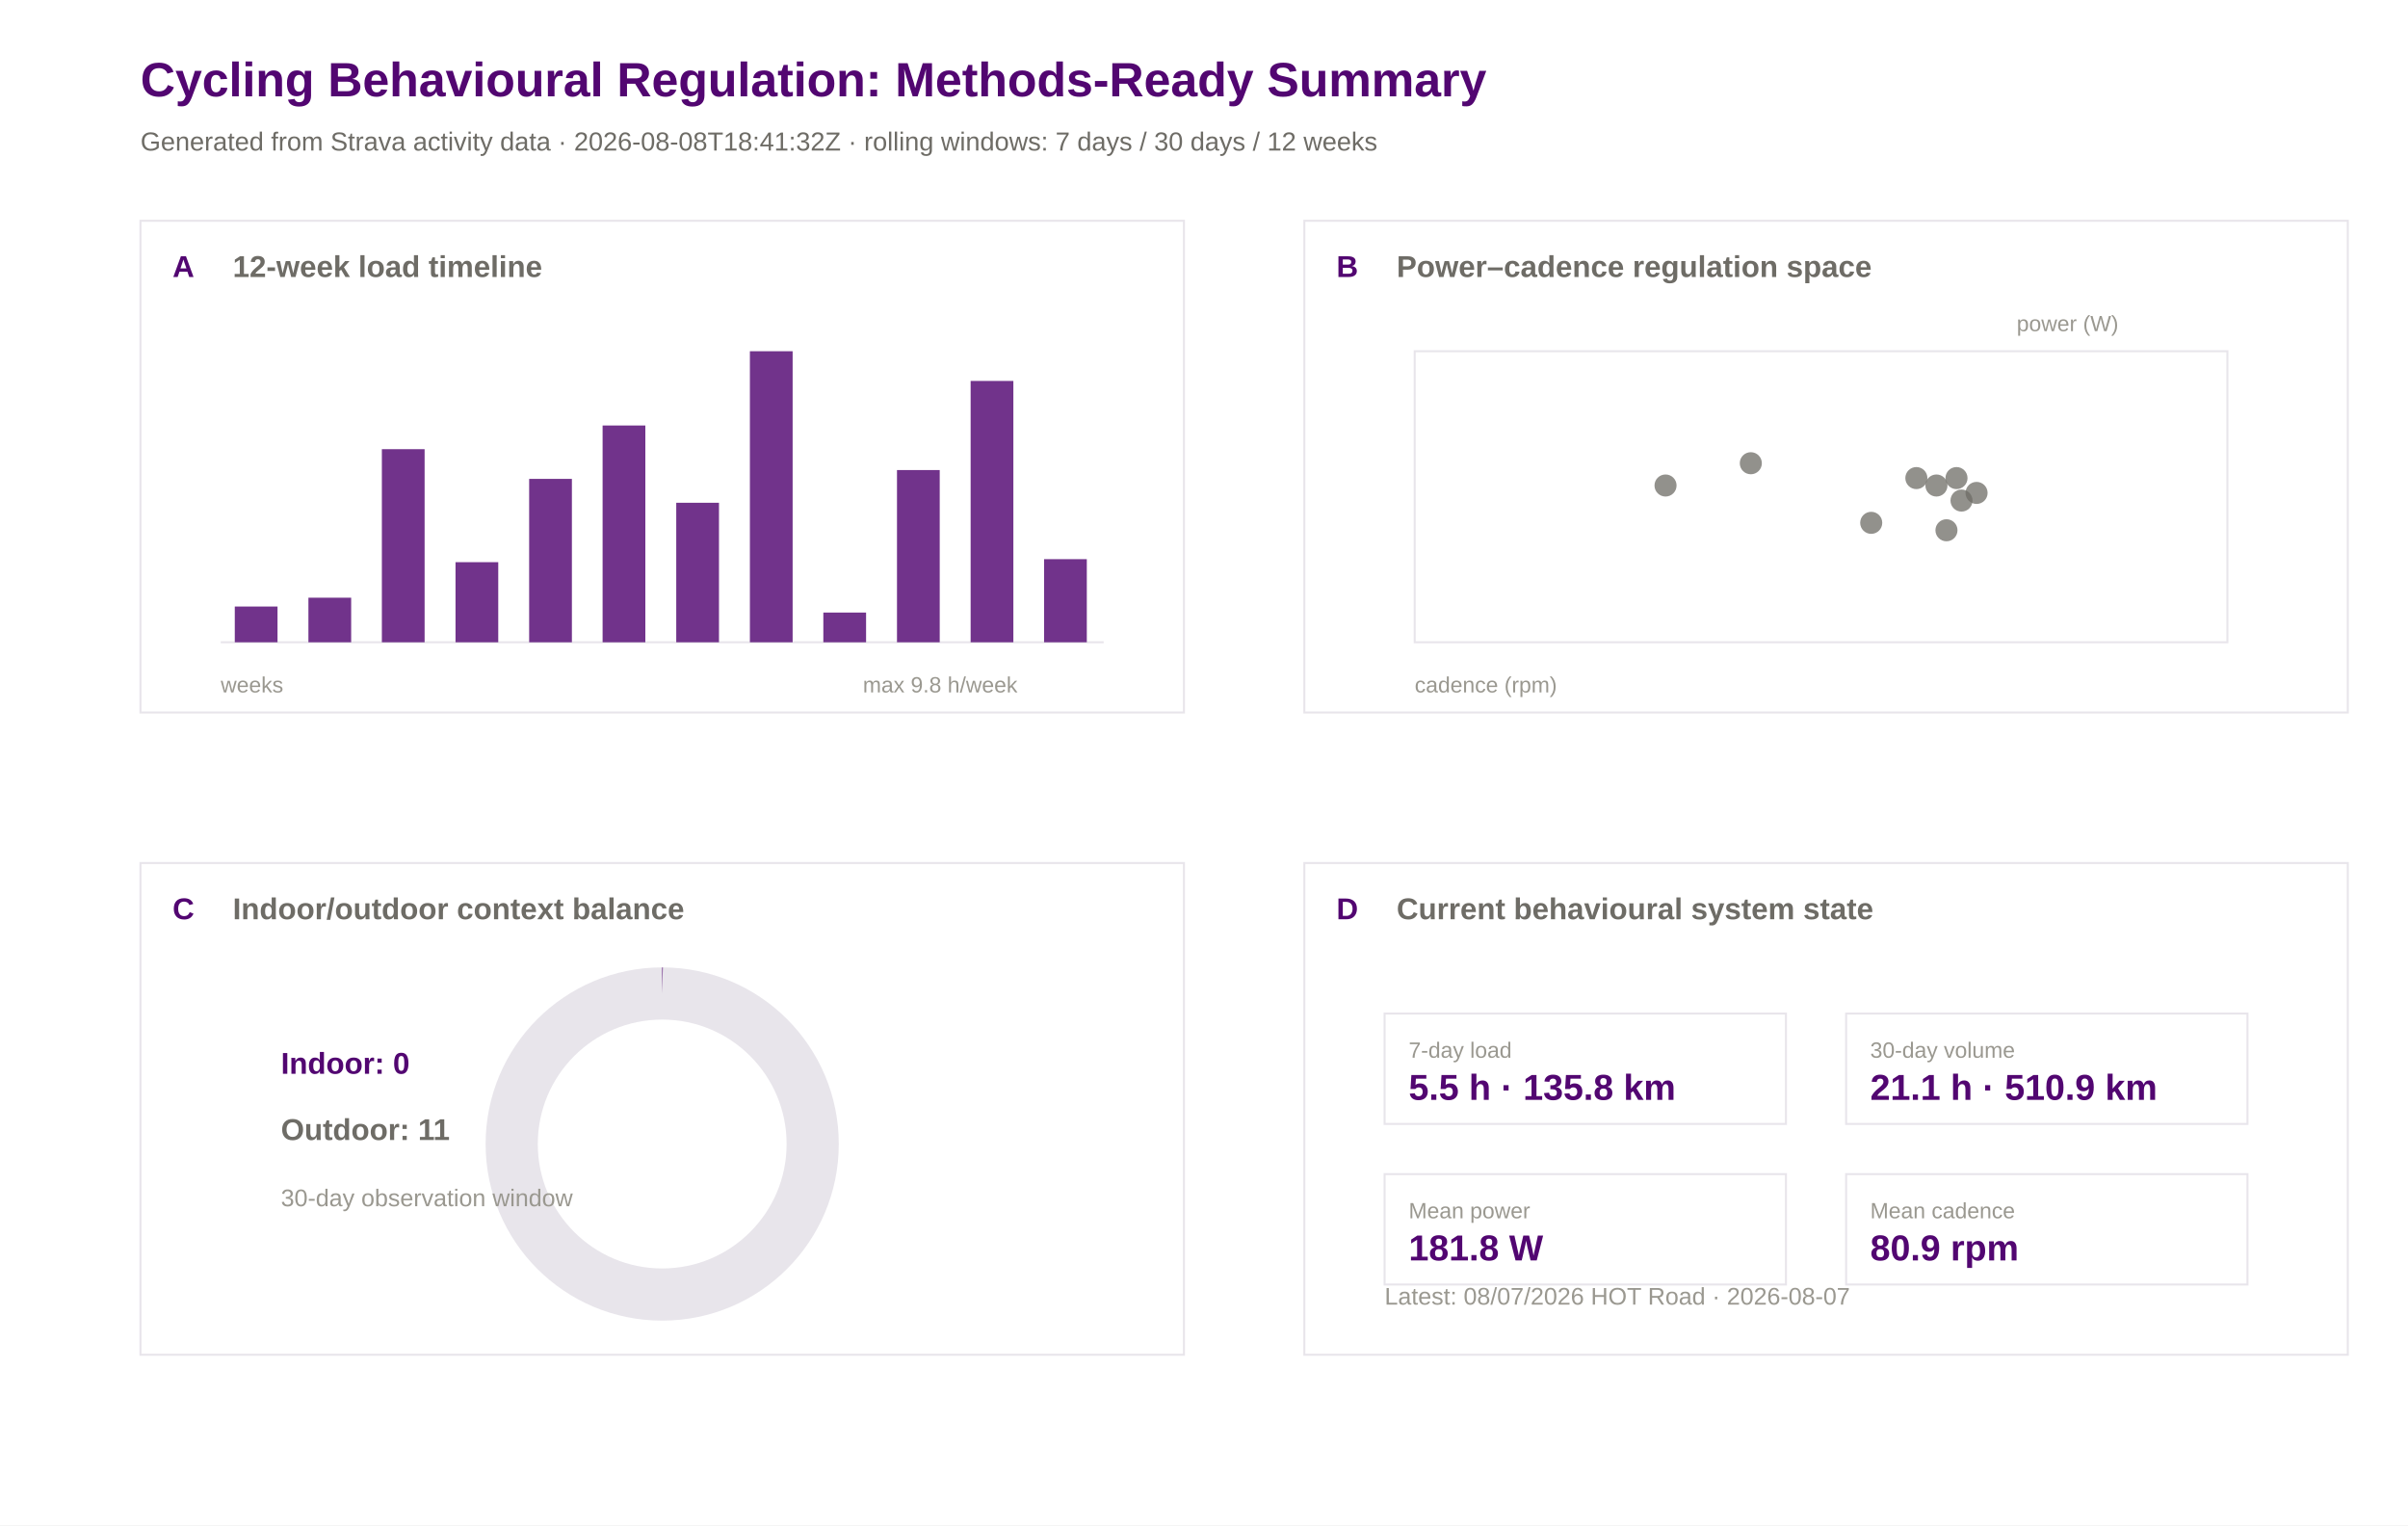
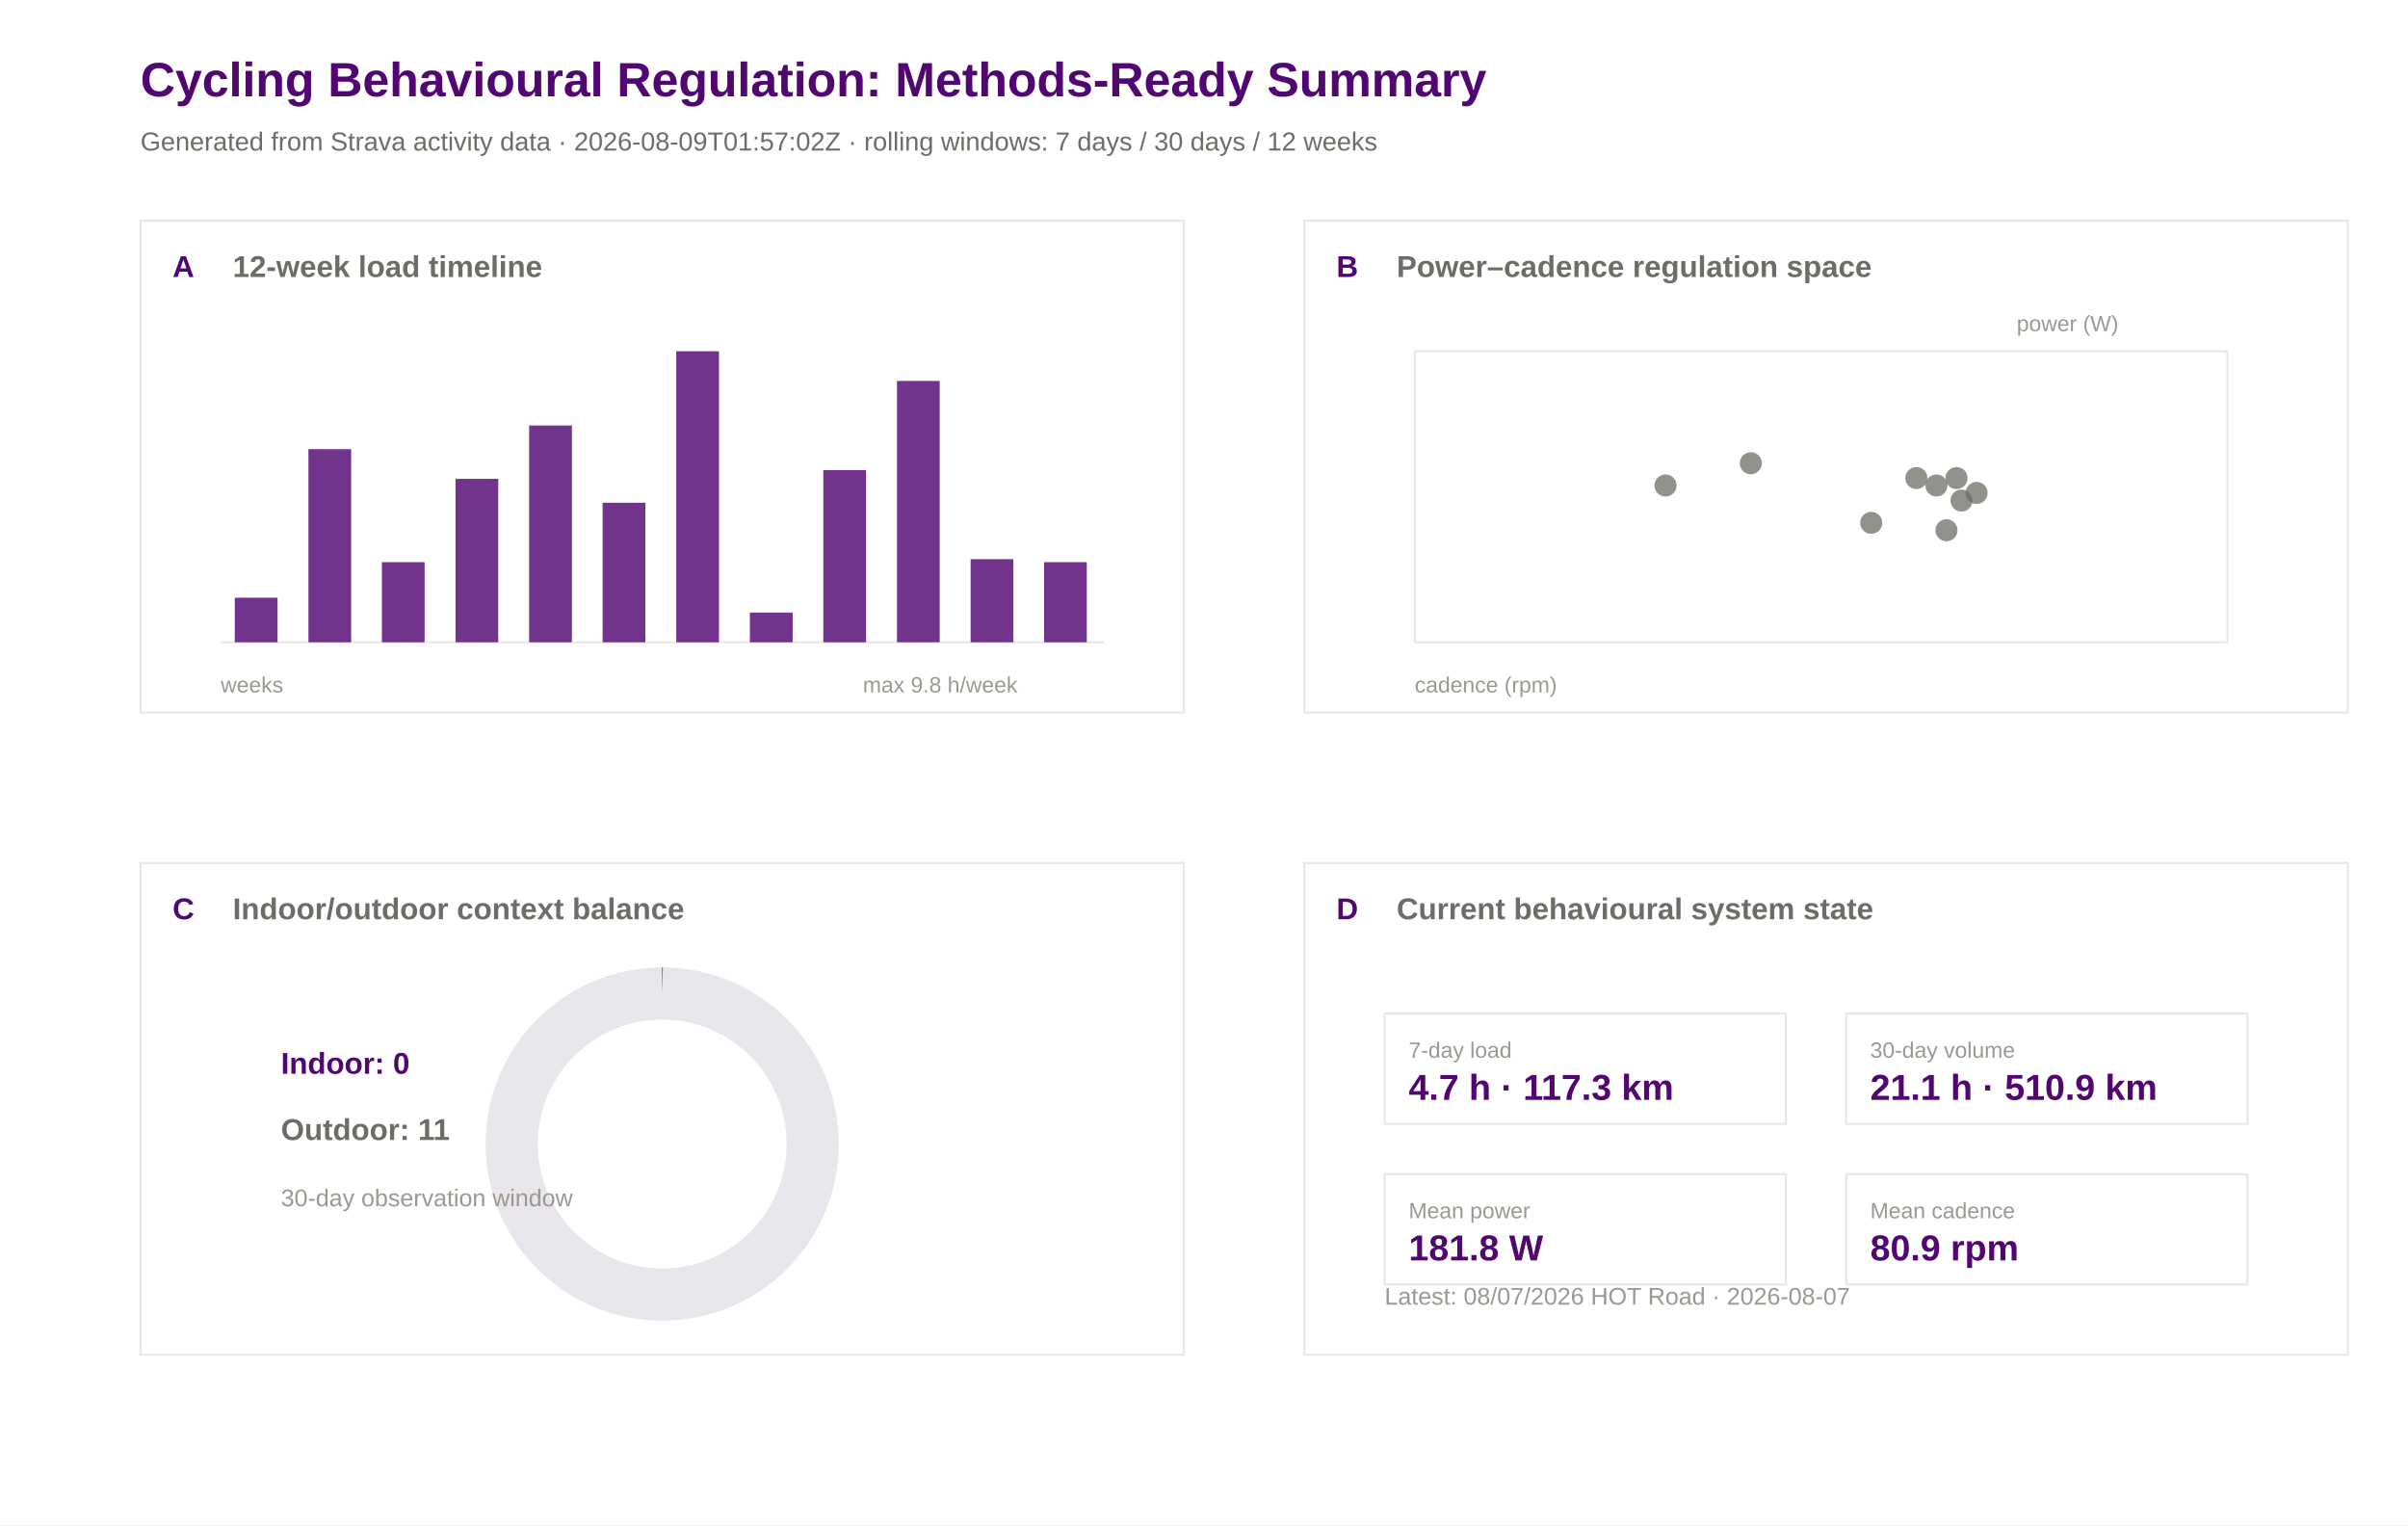
<svg xmlns="http://www.w3.org/2000/svg" width="1200" height="760" viewBox="0 0 1200 760">
  <rect width="100%" height="100%" fill="#ffffff" />
  <text x="70.0" y="48.0" font-family="Arial" font-size="24" font-weight="600" fill="#520671">Cycling Behavioural Regulation: Methods-Ready Summary</text>
-   <text x="70.0" y="75.0" font-family="Arial" font-size="13" font-weight="400" fill="#6e6c66">Generated from Strava activity data · 2026-08-08T18:41:32Z · rolling windows: 7 days / 30 days / 12 weeks</text>
+   <text x="70.0" y="75.0" font-family="Arial" font-size="13" font-weight="400" fill="#6e6c66">Generated from Strava activity data · 2026-08-09T01:57:02Z · rolling windows: 7 days / 30 days / 12 weeks</text>
  <rect x="70" y="110" width="520" height="245" fill="#ffffff" stroke="#e8e5eb" stroke-width="1" />
  <text x="86.0" y="138.0" font-family="Arial" font-size="15" font-weight="600" fill="#520671">A</text>
  <text x="116.0" y="138.0" font-family="Arial" font-size="15" font-weight="600" fill="#6e6c66">12-week load timeline</text>
  <rect x="650" y="110" width="520" height="245" fill="#ffffff" stroke="#e8e5eb" stroke-width="1" />
  <text x="666.0" y="138.0" font-family="Arial" font-size="15" font-weight="600" fill="#520671">B</text>
  <text x="696.0" y="138.0" font-family="Arial" font-size="15" font-weight="600" fill="#6e6c66">Power–cadence regulation space</text>
  <rect x="70" y="430" width="520" height="245" fill="#ffffff" stroke="#e8e5eb" stroke-width="1" />
  <text x="86.0" y="458.0" font-family="Arial" font-size="15" font-weight="600" fill="#520671">C</text>
  <text x="116.0" y="458.0" font-family="Arial" font-size="15" font-weight="600" fill="#6e6c66">Indoor/outdoor context balance</text>
  <rect x="650" y="430" width="520" height="245" fill="#ffffff" stroke="#e8e5eb" stroke-width="1" />
  <text x="666.0" y="458.0" font-family="Arial" font-size="15" font-weight="600" fill="#520671">D</text>
  <text x="696.0" y="458.0" font-family="Arial" font-size="15" font-weight="600" fill="#6e6c66">Current behavioural system state</text>
  <line x1="110" y1="320" x2="550" y2="320" stroke="#e8e5eb" />
-   <rect x="117.0" y="302.2" width="21.3" height="17.8" fill="#520671" opacity="0.82" />
-   <rect x="153.7" y="297.8" width="21.3" height="22.2" fill="#520671" opacity="0.82" />
-   <rect x="190.3" y="223.8" width="21.3" height="96.2" fill="#520671" opacity="0.82" />
-   <rect x="227.0" y="280.1" width="21.3" height="39.9" fill="#520671" opacity="0.82" />
-   <rect x="263.7" y="238.6" width="21.3" height="81.4" fill="#520671" opacity="0.82" />
-   <rect x="300.3" y="212.0" width="21.3" height="108.0" fill="#520671" opacity="0.82" />
-   <rect x="337.0" y="250.5" width="21.3" height="69.5" fill="#520671" opacity="0.82" />
-   <rect x="373.7" y="175.0" width="21.3" height="145.0" fill="#520671" opacity="0.82" />
-   <rect x="410.3" y="305.2" width="21.3" height="14.8" fill="#520671" opacity="0.82" />
-   <rect x="447.0" y="234.2" width="21.3" height="85.8" fill="#520671" opacity="0.82" />
-   <rect x="483.7" y="189.8" width="21.3" height="130.2" fill="#520671" opacity="0.82" />
-   <rect x="520.3" y="278.6" width="21.3" height="41.4" fill="#520671" opacity="0.82" />
+   <rect x="117.0" y="297.8" width="21.3" height="22.2" fill="#520671" opacity="0.82" />
+   <rect x="153.7" y="223.8" width="21.3" height="96.2" fill="#520671" opacity="0.82" />
+   <rect x="190.3" y="280.1" width="21.3" height="39.9" fill="#520671" opacity="0.82" />
+   <rect x="227.0" y="238.6" width="21.3" height="81.4" fill="#520671" opacity="0.82" />
+   <rect x="263.7" y="212.0" width="21.3" height="108.0" fill="#520671" opacity="0.82" />
+   <rect x="300.3" y="250.5" width="21.3" height="69.5" fill="#520671" opacity="0.82" />
+   <rect x="337.0" y="175.0" width="21.3" height="145.0" fill="#520671" opacity="0.82" />
+   <rect x="373.7" y="305.2" width="21.3" height="14.8" fill="#520671" opacity="0.82" />
+   <rect x="410.3" y="234.2" width="21.3" height="85.8" fill="#520671" opacity="0.82" />
+   <rect x="447.0" y="189.8" width="21.3" height="130.2" fill="#520671" opacity="0.82" />
+   <rect x="483.7" y="278.6" width="21.3" height="41.4" fill="#520671" opacity="0.82" />
+   <rect x="520.3" y="280.1" width="21.3" height="39.9" fill="#520671" opacity="0.82" />
  <text x="110.0" y="345.0" font-family="Arial" font-size="11" font-weight="400" fill="#9a9890">weeks</text>
  <text x="430.0" y="345.0" font-family="Arial" font-size="11" font-weight="400" fill="#9a9890">max 9.8 h/week</text>
  <rect x="705" y="175" width="405" height="145" fill="#ffffff" stroke="#e8e5eb" />
  <circle cx="955.0" cy="238.2" r="5.5" fill="#6e6c66" opacity="0.75" />
  <circle cx="975.0" cy="238.2" r="5.5" fill="#6e6c66" opacity="0.75" />
  <circle cx="830.0" cy="241.9" r="5.5" fill="#6e6c66" opacity="0.75" />
  <circle cx="985.0" cy="245.6" r="5.5" fill="#6e6c66" opacity="0.75" />
  <circle cx="965.0" cy="241.9" r="5.5" fill="#6e6c66" opacity="0.75" />
  <circle cx="970.0" cy="264.2" r="5.5" fill="#6e6c66" opacity="0.75" />
  <circle cx="977.5" cy="249.4" r="5.5" fill="#6e6c66" opacity="0.75" />
  <circle cx="932.5" cy="260.5" r="5.5" fill="#6e6c66" opacity="0.75" />
  <circle cx="872.5" cy="230.8" r="5.5" fill="#6e6c66" opacity="0.75" />
  <text x="705.0" y="345.0" font-family="Arial" font-size="11" font-weight="400" fill="#9a9890">cadence (rpm)</text>
  <text x="1005.0" y="165.0" font-family="Arial" font-size="11" font-weight="400" fill="#9a9890">power (W)</text>
  <circle cx="330" cy="570" r="75" fill="none" stroke="#e8e5eb" stroke-width="26" />
  <circle cx="330" cy="570" r="75" fill="none" stroke="#520671" stroke-width="26" stroke-dasharray="0.0 471.2" transform="rotate(-90 330 570)" />
  <text x="140.0" y="535.0" font-family="Arial" font-size="15" font-weight="600" fill="#520671">Indoor: 0</text>
  <text x="140.0" y="568.0" font-family="Arial" font-size="15" font-weight="600" fill="#6e6c66">Outdoor: 11</text>
  <text x="140.0" y="601.0" font-family="Arial" font-size="12" font-weight="400" fill="#9a9890">30-day observation window</text>
  <rect x="690" y="505" width="200" height="55" fill="#ffffff" stroke="#e8e5eb" />
  <text x="702.0" y="527.0" font-family="Arial" font-size="11" font-weight="500" fill="#9a9890">7-day load</text>
-   <text x="702.0" y="548.0" font-family="Arial" font-size="18" font-weight="600" fill="#520671">5.5 h · 135.8 km</text>
+   <text x="702.0" y="548.0" font-family="Arial" font-size="18" font-weight="600" fill="#520671">4.7 h · 117.3 km</text>
  <rect x="920" y="505" width="200" height="55" fill="#ffffff" stroke="#e8e5eb" />
  <text x="932.0" y="527.0" font-family="Arial" font-size="11" font-weight="500" fill="#9a9890">30-day volume</text>
  <text x="932.0" y="548.0" font-family="Arial" font-size="18" font-weight="600" fill="#520671">21.1 h · 510.9 km</text>
  <rect x="690" y="585" width="200" height="55" fill="#ffffff" stroke="#e8e5eb" />
  <text x="702.0" y="607.0" font-family="Arial" font-size="11" font-weight="500" fill="#9a9890">Mean power</text>
  <text x="702.0" y="628.0" font-family="Arial" font-size="18" font-weight="600" fill="#520671">181.8 W</text>
  <rect x="920" y="585" width="200" height="55" fill="#ffffff" stroke="#e8e5eb" />
  <text x="932.0" y="607.0" font-family="Arial" font-size="11" font-weight="500" fill="#9a9890">Mean cadence</text>
  <text x="932.0" y="628.0" font-family="Arial" font-size="18" font-weight="600" fill="#520671">80.9 rpm</text>
  <text x="690.0" y="650.0" font-family="Arial" font-size="12" font-weight="400" fill="#9a9890">Latest: 08/07/2026 HOT Road · 2026-08-07</text>
</svg>
